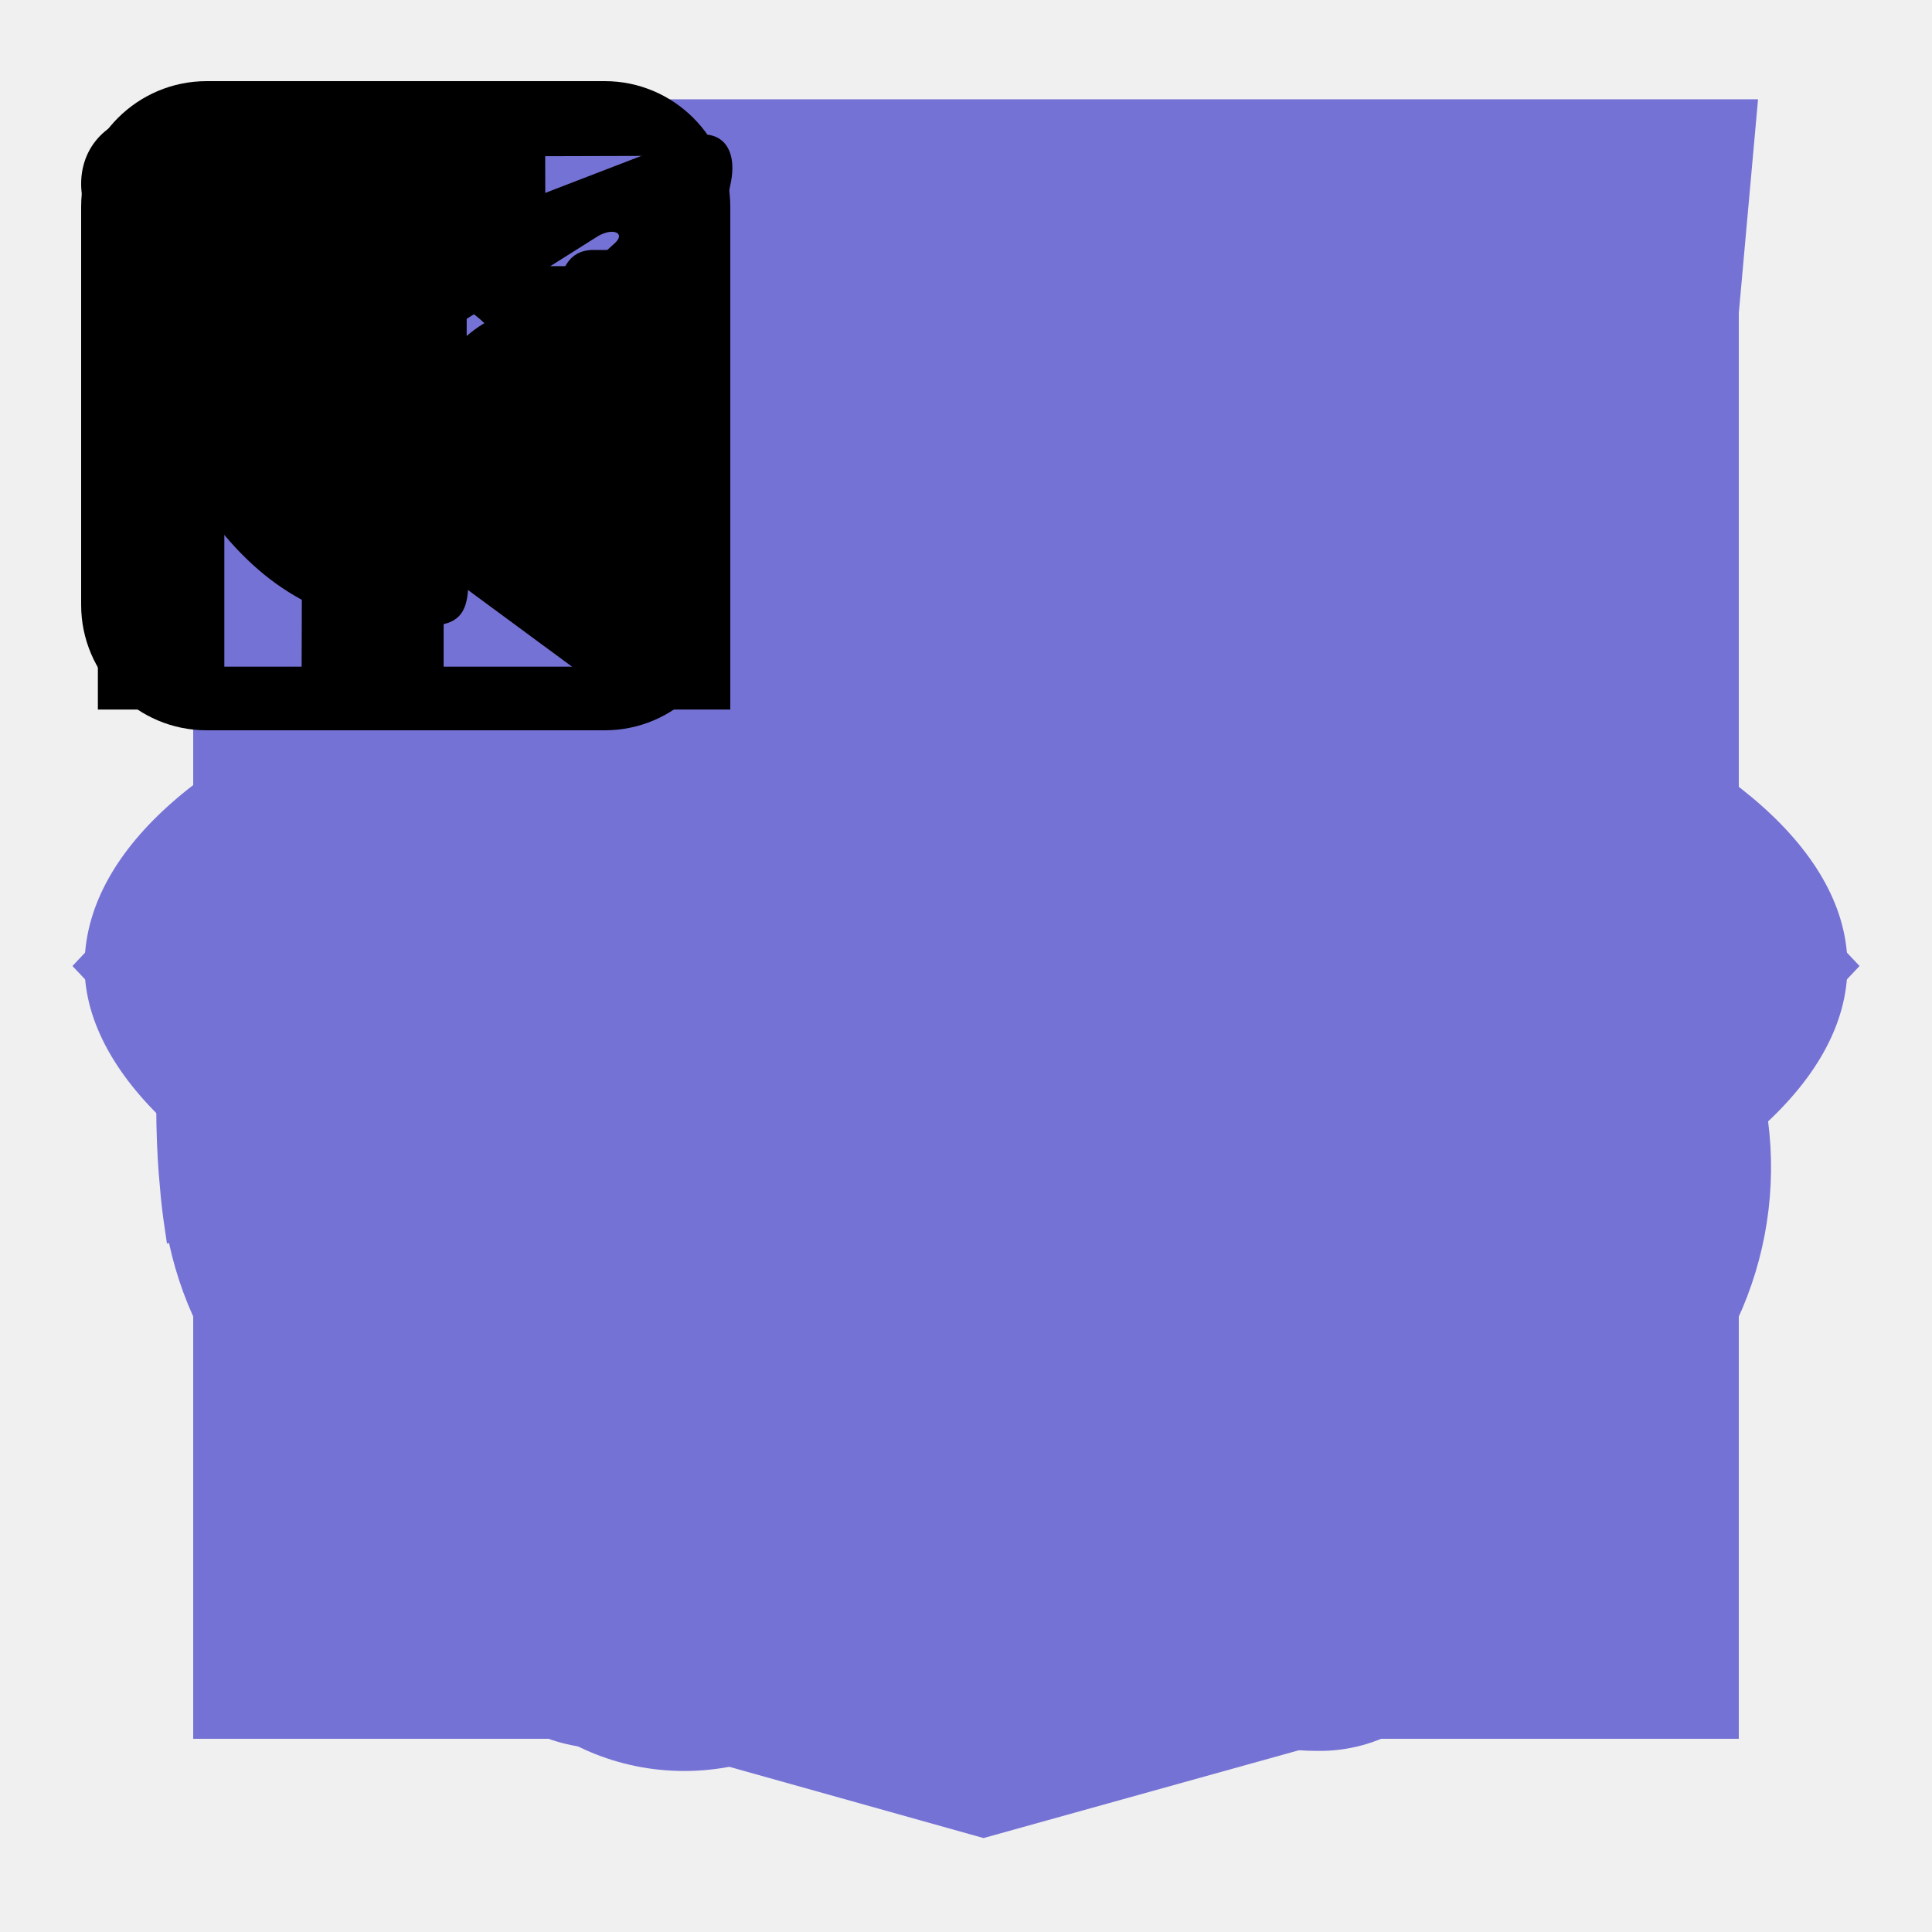
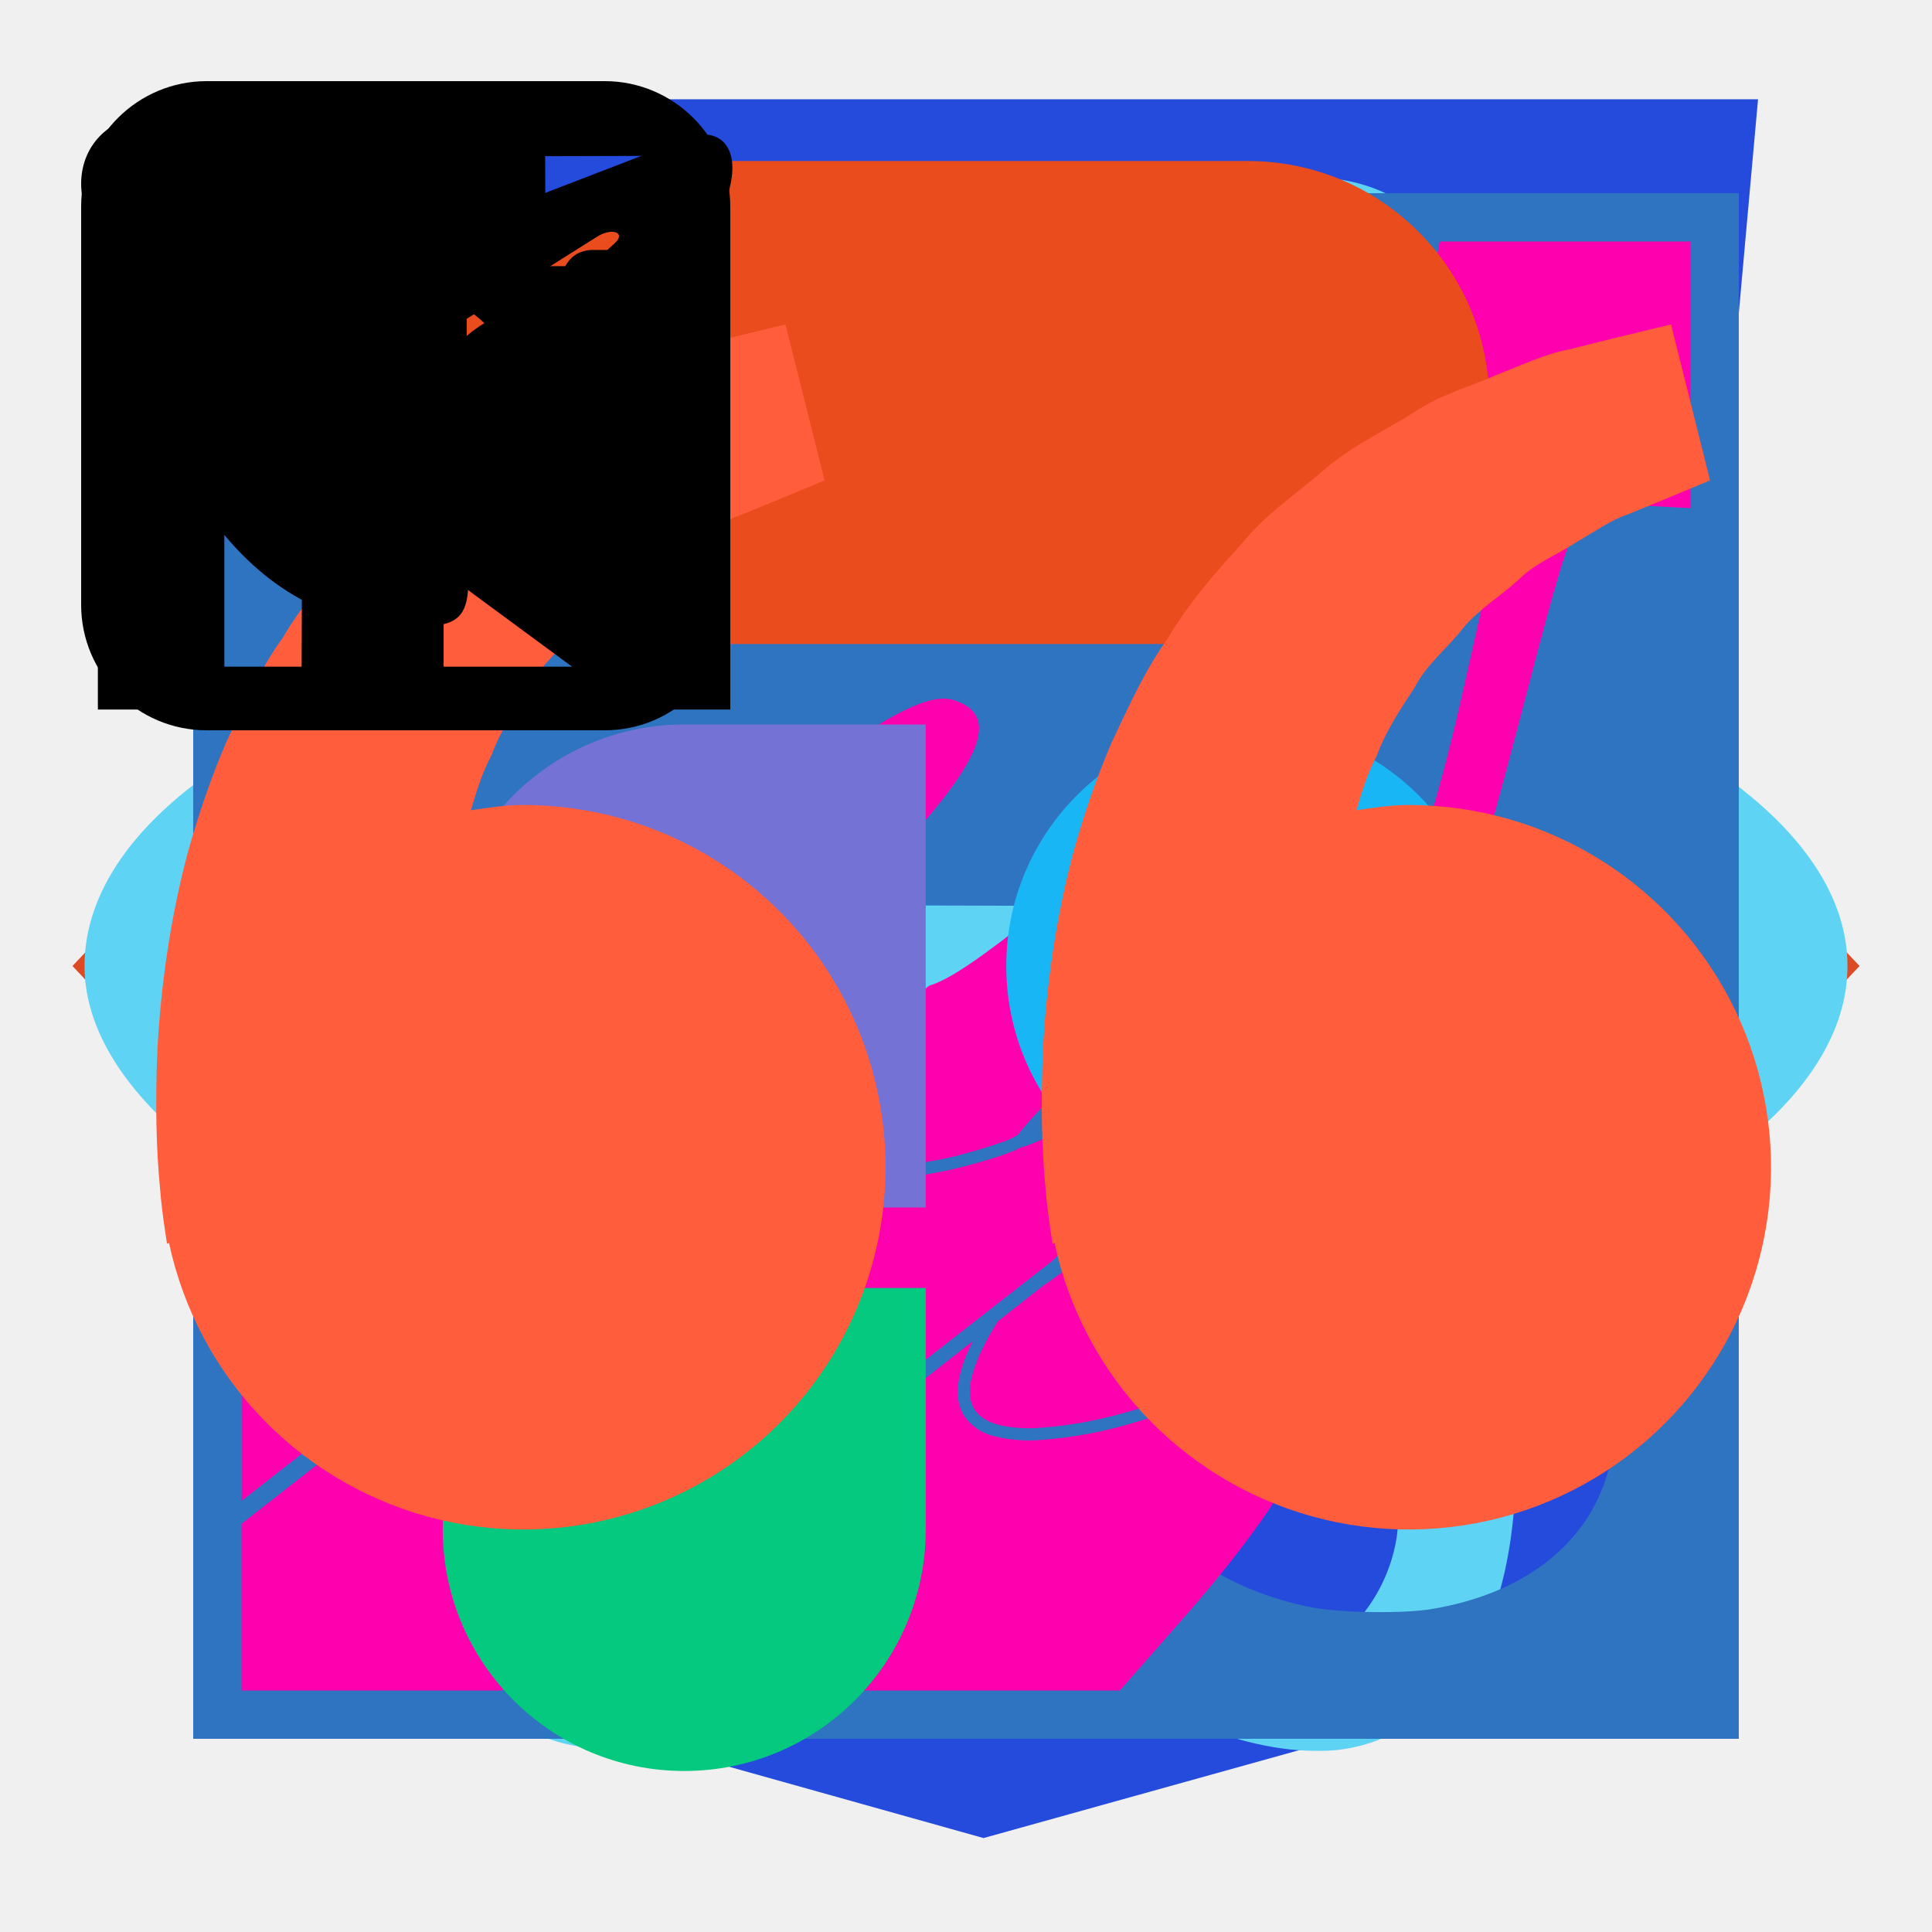
<svg xmlns="http://www.w3.org/2000/svg" width="50" height="50" viewBox="0 0 50 50" fill="none">
  <g id="code">
-     <path fill-rule="evenodd" clip-rule="evenodd" d="M18.312 42.065L27.262 6.688L31.438 7.872L22.488 43.312L18.312 42.065Z" fill="#7572D5" />
-     <path fill-rule="evenodd" clip-rule="evenodd" d="M13.502 12.688L16.562 15.928L7.995 25L16.562 34.072L13.502 37.312L1.875 25L13.502 12.688Z" fill="#7572D5" />
-     <path fill-rule="evenodd" clip-rule="evenodd" d="M36.498 12.688L33.438 15.928L42.005 25L33.438 34.072L36.498 37.312L48.125 25L36.498 12.688Z" fill="#7572D5" />
+     <path fill-rule="evenodd" clip-rule="evenodd" d="M18.312 42.065L27.262 6.688L31.438 7.872L22.488 43.312L18.312 42.065Z" fill="#DD4B25" />
+     <path fill-rule="evenodd" clip-rule="evenodd" d="M13.502 12.688L16.562 15.928L7.995 25L16.562 34.072L13.502 37.312L1.875 25L13.502 12.688Z" fill="#DD4B25" />
+     <path fill-rule="evenodd" clip-rule="evenodd" d="M36.498 12.688L33.438 15.928L42.005 25L33.438 34.072L36.498 37.312L48.125 25L36.498 12.688Z" fill="#DD4B25" />
  </g>
  <g id="css">
-     <path d="M38.051 10.844L12.946 10.838L13.351 15.755L32.638 15.758L32.152 20.85H19.503L19.961 25.674H31.736L31.039 32.281L25.497 33.789L19.866 32.27L19.508 28.313H14.536L15.088 35.541L25.497 38.734L35.731 35.865L38.049 10.845L38.051 10.844ZM5.498 2.569H45.498L41.86 43L25.454 47.569L9.14 42.997L5.498 2.569Z" fill="#7572D5" />
+     <path d="M38.051 10.844L12.946 10.838L13.351 15.755L32.638 15.758L32.152 20.85H19.503L19.961 25.674H31.736L31.039 32.281L25.497 33.789L19.866 32.27L19.508 28.313H14.536L15.088 35.541L25.497 38.734L35.731 35.865L38.049 10.845L38.051 10.844ZM5.498 2.569H45.498L41.86 43L25.454 47.569L9.14 42.997L5.498 2.569Z" fill="#254BDD" />
  </g>
  <g id="react">
    <g clip-path="url(#clip0_20_1854)">
-       <path d="M47.812 25C47.812 22.083 44.688 19.375 39.479 17.5L38.542 17.188V16.771C39.688 11.042 38.854 6.771 36.25 5.208C33.646 3.646 29.792 5.104 25.625 8.75L25 9.375L24.792 9.167H24.583C20.312 5.208 16.146 3.854 13.542 5.312C10.938 6.771 10.208 10.833 11.25 16.146C11.36 16.484 11.43 16.833 11.458 17.188L10.312 17.604C5.208 19.375 2.188 22.083 2.188 25C2.188 27.917 5.521 30.833 10.729 32.708L11.458 32.917C11.33 33.285 11.259 33.672 11.25 34.062C10.208 39.271 11.146 43.229 13.542 44.688C15.938 46.146 20.312 44.792 24.479 41.146L25.104 40.625L25.938 41.458C28.854 43.958 31.771 45.312 34.062 45.312C34.871 45.331 35.667 45.114 36.354 44.688C38.958 43.229 39.896 38.958 38.75 33.542V33.333C38.705 33.162 38.67 32.988 38.646 32.812H38.958C44.479 30.833 47.812 28.021 47.812 25ZM44.792 25C44.792 26.25 42.5 28.438 38.021 29.896H37.812C37.266 28.22 36.605 26.584 35.833 25C36.562 23.333 37.188 21.667 37.708 20.104L38.542 20.312C42.708 21.771 44.792 23.75 44.792 25ZM27.917 39.167L27.083 38.542C28.276 37.22 29.389 35.829 30.417 34.375L35.729 33.542C35.833 33.75 35.833 33.958 35.938 34.062C36.309 35.949 36.379 37.883 36.146 39.792C35.999 40.705 35.561 41.545 34.896 42.188C33.854 42.812 31.042 41.979 27.917 39.167ZM26.562 34.583L25.104 36.458L23.438 34.583H26.562ZM12.292 20C12.815 21.717 13.477 23.39 14.271 25C13.476 26.646 12.815 28.353 12.292 30.104L11.667 29.896C9.843 29.32 8.145 28.401 6.667 27.188C6.284 26.945 5.956 26.626 5.705 26.249C5.454 25.872 5.284 25.447 5.208 25C5.208 23.75 7.292 21.771 11.25 20.417L12.292 20ZM23.438 15.417L25 13.646L26.562 15.417H23.438ZM34.896 7.812C36.042 8.437 36.667 11.562 35.729 16.146C35.734 16.202 35.727 16.259 35.709 16.313C35.691 16.366 35.663 16.416 35.625 16.458L30.417 15.625C29.389 14.171 28.276 12.78 27.083 11.458L27.708 10.938C31.042 8.021 33.75 7.187 34.896 7.812ZM17.5 18.854L16.667 20.208L15.938 21.562C15.625 20.833 15.417 20.104 15.104 19.271L17.5 18.854ZM15.104 30.729C15.417 30 15.625 29.271 15.938 28.438L16.667 29.792L17.5 31.146L15.104 30.729ZM32.5 25C31.97 26.142 31.379 27.255 30.729 28.333C30.104 29.479 29.375 30.521 28.75 31.562H21.25C20.521 30.417 19.792 29.375 19.271 28.333C18.616 27.258 18.025 26.145 17.5 25C18.005 23.846 18.597 22.732 19.271 21.667C19.869 20.587 20.53 19.544 21.25 18.542C23.746 18.333 26.254 18.333 28.75 18.542C29.479 19.583 30.104 20.625 30.729 21.667C31.403 22.732 31.995 23.846 32.5 25ZM33.333 20.208L32.5 18.854L34.896 19.375C34.664 20.121 34.386 20.851 34.062 21.562L33.333 20.208ZM32.5 31.146L33.333 29.792L34.062 28.333L35 30.729L32.5 31.146ZM22.812 11.354H22.917L19.583 15.521L14.375 16.354C14.271 16.042 14.271 15.833 14.167 15.521C13.333 11.25 13.958 8.333 15 7.812C15.277 7.631 15.61 7.557 15.938 7.604C17.396 7.604 19.896 8.646 22.708 11.146L22.812 11.354ZM14.167 34.583C14.186 34.262 14.256 33.945 14.375 33.646L19.688 34.375C20.689 35.848 21.803 37.241 23.021 38.542L22.812 38.75L22.604 38.958C21.184 40.274 19.521 41.3 17.708 41.979C17.311 42.187 16.875 42.313 16.427 42.349C15.98 42.385 15.53 42.33 15.104 42.188C13.958 41.562 13.333 38.75 14.167 34.583Z" fill="#7572D5" />
-       <path d="M25 20.417C24.089 20.396 23.193 20.647 22.426 21.138C21.659 21.629 21.055 22.337 20.692 23.173C20.329 24.008 20.223 24.933 20.388 25.828C20.553 26.724 20.981 27.551 21.618 28.202C22.255 28.854 23.071 29.301 23.963 29.486C24.855 29.672 25.781 29.587 26.625 29.243C27.468 28.9 28.191 28.313 28.699 27.557C29.207 26.801 29.479 25.911 29.479 25C29.48 23.802 29.011 22.652 28.174 21.795C27.337 20.939 26.197 20.444 25 20.417Z" fill="#7572D5" />
+       <path d="M47.812 25C47.812 22.083 44.688 19.375 39.479 17.5L38.542 17.188V16.771C39.688 11.042 38.854 6.771 36.25 5.208C33.646 3.646 29.792 5.104 25.625 8.75L25 9.375L24.792 9.167H24.583C20.312 5.208 16.146 3.854 13.542 5.312C10.938 6.771 10.208 10.833 11.25 16.146C11.36 16.484 11.43 16.833 11.458 17.188L10.312 17.604C5.208 19.375 2.188 22.083 2.188 25C2.188 27.917 5.521 30.833 10.729 32.708L11.458 32.917C11.33 33.285 11.259 33.672 11.25 34.062C10.208 39.271 11.146 43.229 13.542 44.688C15.938 46.146 20.312 44.792 24.479 41.146L25.104 40.625L25.938 41.458C28.854 43.958 31.771 45.312 34.062 45.312C34.871 45.331 35.667 45.114 36.354 44.688C38.958 43.229 39.896 38.958 38.75 33.542V33.333C38.705 33.162 38.67 32.988 38.646 32.812H38.958C44.479 30.833 47.812 28.021 47.812 25ZM44.792 25C44.792 26.25 42.5 28.438 38.021 29.896H37.812C37.266 28.22 36.605 26.584 35.833 25C36.562 23.333 37.188 21.667 37.708 20.104L38.542 20.312C42.708 21.771 44.792 23.75 44.792 25ZM27.917 39.167L27.083 38.542C28.276 37.22 29.389 35.829 30.417 34.375L35.729 33.542C35.833 33.75 35.833 33.958 35.938 34.062C36.309 35.949 36.379 37.883 36.146 39.792C35.999 40.705 35.561 41.545 34.896 42.188C33.854 42.812 31.042 41.979 27.917 39.167ZM26.562 34.583L25.104 36.458L23.438 34.583H26.562ZM12.292 20C12.815 21.717 13.477 23.39 14.271 25C13.476 26.646 12.815 28.353 12.292 30.104L11.667 29.896C9.843 29.32 8.145 28.401 6.667 27.188C6.284 26.945 5.956 26.626 5.705 26.249C5.454 25.872 5.284 25.447 5.208 25C5.208 23.75 7.292 21.771 11.25 20.417L12.292 20ZM23.438 15.417L25 13.646L26.562 15.417H23.438ZM34.896 7.812C36.042 8.437 36.667 11.562 35.729 16.146C35.734 16.202 35.727 16.259 35.709 16.313C35.691 16.366 35.663 16.416 35.625 16.458L30.417 15.625C29.389 14.171 28.276 12.78 27.083 11.458L27.708 10.938C31.042 8.021 33.75 7.187 34.896 7.812ZM17.5 18.854L16.667 20.208L15.938 21.562C15.625 20.833 15.417 20.104 15.104 19.271L17.5 18.854ZM15.104 30.729C15.417 30 15.625 29.271 15.938 28.438L16.667 29.792L17.5 31.146L15.104 30.729ZM32.5 25C31.97 26.142 31.379 27.255 30.729 28.333C30.104 29.479 29.375 30.521 28.75 31.562H21.25C20.521 30.417 19.792 29.375 19.271 28.333C18.616 27.258 18.025 26.145 17.5 25C18.005 23.846 18.597 22.732 19.271 21.667C19.869 20.587 20.53 19.544 21.25 18.542C23.746 18.333 26.254 18.333 28.75 18.542C29.479 19.583 30.104 20.625 30.729 21.667C31.403 22.732 31.995 23.846 32.5 25ZM33.333 20.208L32.5 18.854L34.896 19.375C34.664 20.121 34.386 20.851 34.062 21.562L33.333 20.208ZM32.5 31.146L33.333 29.792L34.062 28.333L35 30.729L32.5 31.146ZM22.812 11.354H22.917L19.583 15.521L14.375 16.354C14.271 16.042 14.271 15.833 14.167 15.521C13.333 11.25 13.958 8.333 15 7.812C15.277 7.631 15.61 7.557 15.938 7.604C17.396 7.604 19.896 8.646 22.708 11.146L22.812 11.354ZM14.167 34.583C14.186 34.262 14.256 33.945 14.375 33.646L19.688 34.375C20.689 35.848 21.803 37.241 23.021 38.542L22.812 38.75L22.604 38.958C21.184 40.274 19.521 41.3 17.708 41.979C17.311 42.187 16.875 42.313 16.427 42.349C15.98 42.385 15.53 42.33 15.104 42.188C13.958 41.562 13.333 38.75 14.167 34.583Z" fill="#5ED3F3" />
+       <path d="M25 20.417C24.089 20.396 23.193 20.647 22.426 21.138C21.659 21.629 21.055 22.337 20.692 23.173C20.329 24.008 20.223 24.933 20.388 25.828C20.553 26.724 20.981 27.551 21.618 28.202C22.255 28.854 23.071 29.301 23.963 29.486C24.855 29.672 25.781 29.587 26.625 29.243C27.468 28.9 28.191 28.313 28.699 27.557C29.207 26.801 29.479 25.911 29.479 25C29.48 23.802 29.011 22.652 28.174 21.795C27.337 20.939 26.197 20.444 25 20.417Z" fill="#5ED3F3" />
    </g>
    <defs>
      <clipPath id="clip0_20_1854">
        <rect width="50" height="50" fill="white" />
      </clipPath>
    </defs>
  </g>
  <g id="typescript">
-     <path d="M5 25V45H45V5H5V25ZM37.235 23.407C38.252 23.66 39.025 24.112 39.737 24.848C40.105 25.242 40.652 25.958 40.695 26.132C40.708 26.182 38.968 27.348 37.915 28.003C37.877 28.028 37.723 27.863 37.553 27.61C37.037 26.86 36.498 26.537 35.673 26.48C34.46 26.397 33.68 27.032 33.687 28.092C33.676 28.352 33.734 28.611 33.857 28.842C34.123 29.393 34.62 29.725 36.173 30.397C39.038 31.63 40.263 32.442 41.025 33.597C41.875 34.885 42.067 36.943 41.488 38.473C40.855 40.137 39.28 41.267 37.063 41.64C36.378 41.762 34.753 41.743 34.017 41.61C32.41 41.323 30.887 40.53 29.947 39.488C29.578 39.083 28.86 38.022 28.905 37.947C28.923 37.92 29.088 37.818 29.272 37.712C29.452 37.61 30.123 37.222 30.758 36.853L31.908 36.187L32.15 36.543C32.487 37.057 33.222 37.762 33.667 37.997C34.943 38.67 36.695 38.575 37.558 37.8C37.732 37.654 37.869 37.469 37.96 37.261C38.05 37.053 38.092 36.827 38.08 36.6C38.08 36.137 38.022 35.933 37.78 35.583C37.47 35.14 36.835 34.767 35.032 33.983C32.968 33.095 32.08 32.543 31.267 31.667C30.759 31.088 30.384 30.405 30.168 29.667C30.017 29.102 29.978 27.685 30.098 27.115C30.523 25.12 32.028 23.732 34.2 23.318C34.905 23.185 36.543 23.235 37.235 23.407ZM27.845 25.077L27.858 26.715H22.65V41.508H18.967V26.715H13.763V25.108C13.763 24.218 13.782 23.475 13.807 23.458C13.827 23.432 16.995 23.418 20.835 23.425L27.827 23.445L27.845 25.077Z" fill="#7572D5" />
+     <path d="M5 25V45H45V5H5V25ZM37.235 23.407C38.252 23.66 39.025 24.112 39.737 24.848C40.105 25.242 40.652 25.958 40.695 26.132C40.708 26.182 38.968 27.348 37.915 28.003C37.877 28.028 37.723 27.863 37.553 27.61C37.037 26.86 36.498 26.537 35.673 26.48C34.46 26.397 33.68 27.032 33.687 28.092C33.676 28.352 33.734 28.611 33.857 28.842C34.123 29.393 34.62 29.725 36.173 30.397C39.038 31.63 40.263 32.442 41.025 33.597C41.875 34.885 42.067 36.943 41.488 38.473C40.855 40.137 39.28 41.267 37.063 41.64C36.378 41.762 34.753 41.743 34.017 41.61C32.41 41.323 30.887 40.53 29.947 39.488C29.578 39.083 28.86 38.022 28.905 37.947C28.923 37.92 29.088 37.818 29.272 37.712C29.452 37.61 30.123 37.222 30.758 36.853L31.908 36.187L32.15 36.543C32.487 37.057 33.222 37.762 33.667 37.997C34.943 38.67 36.695 38.575 37.558 37.8C37.732 37.654 37.869 37.469 37.96 37.261C38.05 37.053 38.092 36.827 38.08 36.6C38.08 36.137 38.022 35.933 37.78 35.583C37.47 35.14 36.835 34.767 35.032 33.983C32.968 33.095 32.08 32.543 31.267 31.667C30.759 31.088 30.384 30.405 30.168 29.667C30.017 29.102 29.978 27.685 30.098 27.115C30.523 25.12 32.028 23.732 34.2 23.318C34.905 23.185 36.543 23.235 37.235 23.407ZM27.845 25.077L27.858 26.715H22.65V41.508H18.967V26.715H13.763V25.108C13.763 24.218 13.782 23.475 13.807 23.458C13.827 23.432 16.995 23.418 20.835 23.425L27.827 23.445L27.845 25.077Z" fill="#2F74C0" />
  </g>
  <g id="styledcomponents">
-     <path d="M37.259 6.25L36.989 7.65C36.571 10.302 36.722 11.061 37.868 12.045L38.975 12.955L37.829 18.03C37.144 21.059 36.304 23.597 35.771 24.431C35.313 25.15 34.78 26.21 34.664 26.779C34.473 27.459 33.825 28.143 32.833 28.748C31.958 29.242 30.238 30.566 29.02 31.629C28.047 32.499 27.377 33.033 27.013 33.262L25.823 34.196C25.442 34.805 25.225 35.295 25.142 35.667C25.059 36.05 25.106 36.304 25.229 36.49C25.348 36.669 25.553 36.795 25.834 36.874C26.167 36.951 26.51 36.979 26.851 36.956C27.622 36.904 28.386 36.769 29.128 36.555C29.381 36.487 29.579 36.422 29.752 36.365C30.019 36.039 30.635 35.424 31.727 34.353C34.625 31.515 35.731 29.961 34.589 30.38C34.167 30.53 34.358 30.151 35.082 29.392C36.61 27.914 37.486 25.68 39.317 18.675C40.766 13.144 40.766 13.066 41.833 13.066C42.334 13.066 43.75 13.152 43.75 13.152V6.25H40.499H37.259ZM24.422 18.081C23.369 18.073 21.106 19.666 14.33 25.161C14.038 25.852 14.013 26.328 14.146 26.636C14.233 26.847 14.392 26.994 14.611 27.101C14.828 27.209 15.109 27.273 15.419 27.298C16.035 27.352 16.763 27.255 17.35 27.141L17.747 27.051C17.883 26.87 18.061 26.725 18.266 26.629C18.684 26.4 20.439 24.81 22.194 23.106C25.283 19.999 26.007 18.596 24.75 18.142C24.646 18.101 24.533 18.08 24.422 18.081ZM32.336 20.239C31.41 20.264 29.741 21.331 26.883 23.597C25.449 24.753 24.541 25.376 24.054 25.505L22.165 26.987C21.455 28.275 21.351 29.074 21.538 29.514C21.585 29.622 21.653 29.721 21.739 29.803C21.824 29.886 21.925 29.95 22.036 29.994C22.311 30.102 22.605 30.156 22.901 30.155C23.608 30.147 24.311 30.045 24.991 29.85C25.345 29.756 25.695 29.646 26.04 29.521L26.144 29.478L26.335 29.378C26.696 28.916 27.525 28.046 28.563 27.044C31.842 23.901 33.518 21.667 33.176 20.833C33.021 20.429 32.754 20.225 32.336 20.239ZM23.6 24.105C23.333 24.134 22.735 24.592 21.657 25.53C20.1 26.897 18.403 27.685 17.815 27.334C17.679 27.364 17.542 27.393 17.404 27.42C16.806 27.538 16.06 27.635 15.393 27.581C15.079 27.562 14.771 27.485 14.485 27.355C14.215 27.233 14 27.016 13.88 26.747C13.746 26.425 13.746 26.024 13.898 25.512L11.555 27.423L6.254 31.78V38.842L23.625 25.251C23.622 25.102 23.641 24.953 23.683 24.81C23.816 24.331 23.809 24.087 23.6 24.109V24.105ZM31.075 26.392C30.811 26.392 30.372 26.761 29.669 27.502C28.714 28.515 27.211 29.496 26.415 29.696L26.292 29.761C26.161 29.814 26.029 29.865 25.896 29.911C25.679 29.983 25.398 30.069 25.074 30.155C24.425 30.33 23.618 30.491 22.897 30.473C22.557 30.473 22.221 30.407 21.906 30.28C21.609 30.159 21.372 29.927 21.243 29.636C21.034 29.138 21.117 28.44 21.574 27.448L6.25 39.437V43.75H12.982L27.262 32.61C27.633 32.202 28.191 31.644 28.945 30.946C30.963 29.088 31.421 28.447 31.421 27.499C31.421 26.761 31.338 26.389 31.075 26.389V26.392ZM34.473 33.373L33.251 34.583C32.567 35.227 31.345 36.022 30.509 36.362L30.343 36.433L30.332 36.451L30.296 36.487C30.264 36.512 30.249 36.516 30.224 36.526C29.89 36.652 29.551 36.763 29.208 36.859C28.444 37.08 27.659 37.218 26.865 37.271C26.49 37.295 26.113 37.262 25.748 37.174C25.431 37.105 25.151 36.921 24.962 36.659C24.789 36.394 24.739 36.039 24.836 35.603C24.913 35.292 25.028 34.991 25.178 34.708L13.656 43.75H28.981L30.811 41.667C33.327 38.753 34.473 36.669 34.473 34.887V33.373Z" fill="#7572D5" />
+     <path d="M37.259 6.25L36.989 7.65C36.571 10.302 36.722 11.061 37.868 12.045L38.975 12.955L37.829 18.03C37.144 21.059 36.304 23.597 35.771 24.431C35.313 25.15 34.78 26.21 34.664 26.779C34.473 27.459 33.825 28.143 32.833 28.748C31.958 29.242 30.238 30.566 29.02 31.629C28.047 32.499 27.377 33.033 27.013 33.262L25.823 34.196C25.442 34.805 25.225 35.295 25.142 35.667C25.059 36.05 25.106 36.304 25.229 36.49C25.348 36.669 25.553 36.795 25.834 36.874C26.167 36.951 26.51 36.979 26.851 36.956C27.622 36.904 28.386 36.769 29.128 36.555C29.381 36.487 29.579 36.422 29.752 36.365C30.019 36.039 30.635 35.424 31.727 34.353C34.625 31.515 35.731 29.961 34.589 30.38C34.167 30.53 34.358 30.151 35.082 29.392C36.61 27.914 37.486 25.68 39.317 18.675C40.766 13.144 40.766 13.066 41.833 13.066C42.334 13.066 43.75 13.152 43.75 13.152V6.25H40.499H37.259ZM24.422 18.081C23.369 18.073 21.106 19.666 14.33 25.161C14.038 25.852 14.013 26.328 14.146 26.636C14.233 26.847 14.392 26.994 14.611 27.101C14.828 27.209 15.109 27.273 15.419 27.298C16.035 27.352 16.763 27.255 17.35 27.141L17.747 27.051C17.883 26.87 18.061 26.725 18.266 26.629C18.684 26.4 20.439 24.81 22.194 23.106C25.283 19.999 26.007 18.596 24.75 18.142C24.646 18.101 24.533 18.08 24.422 18.081ZM32.336 20.239C31.41 20.264 29.741 21.331 26.883 23.597C25.449 24.753 24.541 25.376 24.054 25.505L22.165 26.987C21.455 28.275 21.351 29.074 21.538 29.514C21.585 29.622 21.653 29.721 21.739 29.803C21.824 29.886 21.925 29.95 22.036 29.994C22.311 30.102 22.605 30.156 22.901 30.155C23.608 30.147 24.311 30.045 24.991 29.85C25.345 29.756 25.695 29.646 26.04 29.521L26.144 29.478L26.335 29.378C26.696 28.916 27.525 28.046 28.563 27.044C31.842 23.901 33.518 21.667 33.176 20.833C33.021 20.429 32.754 20.225 32.336 20.239ZM23.6 24.105C23.333 24.134 22.735 24.592 21.657 25.53C20.1 26.897 18.403 27.685 17.815 27.334C17.679 27.364 17.542 27.393 17.404 27.42C16.806 27.538 16.06 27.635 15.393 27.581C15.079 27.562 14.771 27.485 14.485 27.355C14.215 27.233 14 27.016 13.88 26.747C13.746 26.425 13.746 26.024 13.898 25.512L11.555 27.423L6.254 31.78V38.842L23.625 25.251C23.622 25.102 23.641 24.953 23.683 24.81C23.816 24.331 23.809 24.087 23.6 24.109V24.105ZM31.075 26.392C30.811 26.392 30.372 26.761 29.669 27.502C28.714 28.515 27.211 29.496 26.415 29.696L26.292 29.761C26.161 29.814 26.029 29.865 25.896 29.911C25.679 29.983 25.398 30.069 25.074 30.155C24.425 30.33 23.618 30.491 22.897 30.473C22.557 30.473 22.221 30.407 21.906 30.28C21.609 30.159 21.372 29.927 21.243 29.636C21.034 29.138 21.117 28.44 21.574 27.448L6.25 39.437V43.75H12.982L27.262 32.61C27.633 32.202 28.191 31.644 28.945 30.946C30.963 29.088 31.421 28.447 31.421 27.499C31.421 26.761 31.338 26.389 31.075 26.389V26.392ZM34.473 33.373L33.251 34.583C32.567 35.227 31.345 36.022 30.509 36.362L30.343 36.433L30.332 36.451L30.296 36.487C30.264 36.512 30.249 36.516 30.224 36.526C29.89 36.652 29.551 36.763 29.208 36.859C28.444 37.08 27.659 37.218 26.865 37.271C26.49 37.295 26.113 37.262 25.748 37.174C25.431 37.105 25.151 36.921 24.962 36.659C24.789 36.394 24.739 36.039 24.836 35.603C24.913 35.292 25.028 34.991 25.178 34.708L13.656 43.75H28.981L30.811 41.667C33.327 38.753 34.473 36.669 34.473 34.887V33.373Z" fill="#FF00AE" />
  </g>
  <g id="figma">
-     <path d="M17.708 4.167C14.257 4.167 11.458 6.965 11.458 10.417C11.458 13.868 14.257 16.667 17.708 16.667H32.292C35.743 16.667 38.542 13.868 38.542 10.417C38.542 6.965 35.743 4.167 32.292 4.167H17.708Z" fill="#7572D5" />
-     <path d="M32.292 18.75C28.84 18.75 26.042 21.548 26.042 25C26.042 28.452 28.84 31.25 32.292 31.25C35.744 31.25 38.542 28.452 38.542 25C38.542 21.548 35.744 18.75 32.292 18.75Z" fill="#7572D5" />
+     <path d="M17.708 4.167C14.257 4.167 11.458 6.965 11.458 10.417C11.458 13.868 14.257 16.667 17.708 16.667H32.292C35.743 16.667 38.542 13.868 38.542 10.417C38.542 6.965 35.743 4.167 32.292 4.167H17.708Z" fill="#EA4C1D" />
+     <path d="M32.292 18.75C28.84 18.75 26.042 21.548 26.042 25C26.042 28.452 28.84 31.25 32.292 31.25C35.744 31.25 38.542 28.452 38.542 25C38.542 21.548 35.744 18.75 32.292 18.75Z" fill="#19B6F6" />
    <path d="M11.458 25C11.458 21.548 14.257 18.75 17.708 18.75H23.958V31.25H17.708C14.257 31.25 11.458 28.452 11.458 25Z" fill="#7572D5" />
-     <path d="M17.708 33.333C14.257 33.333 11.458 36.132 11.458 39.583C11.458 43.035 14.257 45.833 17.708 45.833C21.16 45.833 23.958 43.035 23.958 39.583V33.333H17.708Z" fill="#7572D5" />
+     <path d="M17.708 33.333C14.257 33.333 11.458 36.132 11.458 39.583C11.458 43.035 14.257 45.833 17.708 45.833C21.16 45.833 23.958 43.035 23.958 39.583V33.333H17.708Z" fill="#04C97E" />
  </g>
  <g id="quote">
-     <path id="Vector" d="M13.542 20.833C13.077 20.833 12.631 20.904 12.188 20.969C12.331 20.485 12.479 19.994 12.717 19.552C12.954 18.91 13.325 18.354 13.694 17.794C14.002 17.188 14.546 16.777 14.946 16.258C15.365 15.754 15.935 15.419 16.387 15C16.831 14.562 17.413 14.344 17.875 14.035C18.358 13.758 18.779 13.452 19.229 13.306L20.352 12.844L21.34 12.433L20.329 8.396L19.085 8.696C18.688 8.796 18.202 8.912 17.65 9.052C17.085 9.156 16.483 9.442 15.812 9.702C15.15 9.998 14.383 10.198 13.671 10.673C12.954 11.127 12.127 11.506 11.398 12.115C10.692 12.742 9.84 13.285 9.21 14.083C8.523 14.829 7.844 15.613 7.317 16.504C6.706 17.354 6.292 18.288 5.854 19.21C5.458 20.133 5.14 21.077 4.879 21.994C4.385 23.831 4.165 25.577 4.079 27.071C4.008 28.567 4.05 29.81 4.138 30.71C4.169 31.135 4.227 31.548 4.269 31.833L4.321 32.183L4.375 32.171C4.746 33.902 5.599 35.492 6.835 36.759C8.072 38.025 9.642 38.915 11.364 39.327C13.085 39.738 14.888 39.654 16.564 39.083C18.24 38.512 19.72 37.479 20.832 36.103C21.945 34.726 22.646 33.063 22.853 31.305C23.06 29.547 22.765 27.766 22.002 26.169C21.24 24.571 20.04 23.223 18.543 22.278C17.046 21.334 15.312 20.833 13.542 20.833ZM36.458 20.833C35.994 20.833 35.548 20.904 35.104 20.969C35.248 20.485 35.396 19.994 35.633 19.552C35.871 18.91 36.242 18.354 36.61 17.794C36.919 17.188 37.462 16.777 37.862 16.258C38.281 15.754 38.852 15.419 39.304 15C39.748 14.562 40.329 14.344 40.792 14.035C41.275 13.758 41.696 13.452 42.146 13.306L43.269 12.844L44.256 12.433L43.246 8.396L42.002 8.696C41.604 8.796 41.119 8.912 40.567 9.052C40.002 9.156 39.4 9.442 38.729 9.702C38.069 10 37.3 10.198 36.587 10.675C35.871 11.129 35.044 11.508 34.315 12.117C33.608 12.744 32.756 13.287 32.127 14.083C31.44 14.829 30.76 15.613 30.233 16.504C29.623 17.354 29.208 18.288 28.771 19.21C28.375 20.133 28.056 21.077 27.796 21.994C27.302 23.831 27.081 25.577 26.996 27.071C26.925 28.567 26.967 29.81 27.054 30.71C27.085 31.135 27.144 31.548 27.185 31.833L27.238 32.183L27.292 32.171C27.662 33.902 28.515 35.492 29.752 36.759C30.989 38.025 32.559 38.915 34.281 39.327C36.002 39.738 37.805 39.654 39.481 39.083C41.156 38.512 42.636 37.479 43.749 36.103C44.862 34.726 45.563 33.063 45.77 31.305C45.977 29.547 45.682 27.766 44.919 26.169C44.156 24.571 42.957 23.223 41.46 22.278C39.962 21.334 38.228 20.833 36.458 20.833Z" fill="#7572D5" />
+     <path id="Vector" d="M13.542 20.833C13.077 20.833 12.631 20.904 12.188 20.969C12.331 20.485 12.479 19.994 12.717 19.552C12.954 18.91 13.325 18.354 13.694 17.794C14.002 17.188 14.546 16.777 14.946 16.258C15.365 15.754 15.935 15.419 16.387 15C16.831 14.562 17.413 14.344 17.875 14.035C18.358 13.758 18.779 13.452 19.229 13.306L20.352 12.844L21.34 12.433L20.329 8.396L19.085 8.696C18.688 8.796 18.202 8.912 17.65 9.052C17.085 9.156 16.483 9.442 15.812 9.702C15.15 9.998 14.383 10.198 13.671 10.673C12.954 11.127 12.127 11.506 11.398 12.115C10.692 12.742 9.84 13.285 9.21 14.083C8.523 14.829 7.844 15.613 7.317 16.504C6.706 17.354 6.292 18.288 5.854 19.21C5.458 20.133 5.14 21.077 4.879 21.994C4.385 23.831 4.165 25.577 4.079 27.071C4.008 28.567 4.05 29.81 4.138 30.71C4.169 31.135 4.227 31.548 4.269 31.833L4.321 32.183L4.375 32.171C4.746 33.902 5.599 35.492 6.835 36.759C8.072 38.025 9.642 38.915 11.364 39.327C13.085 39.738 14.888 39.654 16.564 39.083C18.24 38.512 19.72 37.479 20.832 36.103C21.945 34.726 22.646 33.063 22.853 31.305C23.06 29.547 22.765 27.766 22.002 26.169C21.24 24.571 20.04 23.223 18.543 22.278C17.046 21.334 15.312 20.833 13.542 20.833ZM36.458 20.833C35.994 20.833 35.548 20.904 35.104 20.969C35.248 20.485 35.396 19.994 35.633 19.552C35.871 18.91 36.242 18.354 36.61 17.794C36.919 17.188 37.462 16.777 37.862 16.258C38.281 15.754 38.852 15.419 39.304 15C39.748 14.562 40.329 14.344 40.792 14.035C41.275 13.758 41.696 13.452 42.146 13.306L43.269 12.844L44.256 12.433L43.246 8.396L42.002 8.696C41.604 8.796 41.119 8.912 40.567 9.052C40.002 9.156 39.4 9.442 38.729 9.702C38.069 10 37.3 10.198 36.587 10.675C35.871 11.129 35.044 11.508 34.315 12.117C33.608 12.744 32.756 13.287 32.127 14.083C31.44 14.829 30.76 15.613 30.233 16.504C29.623 17.354 29.208 18.288 28.771 19.21C28.375 20.133 28.056 21.077 27.796 21.994C27.302 23.831 27.081 25.577 26.996 27.071C26.925 28.567 26.967 29.81 27.054 30.71C27.085 31.135 27.144 31.548 27.185 31.833L27.238 32.183L27.292 32.171C27.662 33.902 28.515 35.492 29.752 36.759C30.989 38.025 32.559 38.915 34.281 39.327C36.002 39.738 37.805 39.654 39.481 39.083C41.156 38.512 42.636 37.479 43.749 36.103C44.862 34.726 45.563 33.063 45.77 31.305C45.977 29.547 45.682 27.766 44.919 26.169C44.156 24.571 42.957 23.223 41.46 22.278C39.962 21.334 38.228 20.833 36.458 20.833Z" fill="#FF5D3C" />
  </g>
  <g id="instagram">
    <path d="M15.652 2.1H5.348C3.557 2.1 2.1 3.556 2.1 5.347V8.778V15.653C2.1 17.444 3.557 18.9 5.348 18.9H15.652C17.443 18.9 18.9 17.444 18.9 15.653V8.771V5.341C18.893 3.556 17.437 2.1 15.652 2.1ZM16.583 4.035H16.957V4.403V6.882L14.116 6.889L14.109 4.042L16.583 4.035ZM8.098 8.771C8.636 8.03 9.509 7.538 10.493 7.538C11.478 7.538 12.351 8.024 12.889 8.771C13.243 9.257 13.447 9.854 13.447 10.497C13.447 12.124 12.121 13.455 10.487 13.455C8.853 13.455 7.54 12.124 7.54 10.497C7.54 9.854 7.75 9.257 8.098 8.771ZM17.259 15.646C17.259 16.532 16.538 17.253 15.652 17.253H5.348C4.463 17.253 3.741 16.532 3.741 15.646V8.771H6.247C6.031 9.303 5.906 9.887 5.906 10.497C5.906 13.029 7.967 15.089 10.5 15.089C13.033 15.089 15.094 13.029 15.094 10.497C15.094 9.887 14.969 9.303 14.752 8.771H17.259V15.646Z" fill="currentColor" />
  </g>
  <g id="telegram">
    <path d="M18.906 4.764L16.37 16.721C16.179 17.564 15.68 17.774 14.972 17.377L11.108 14.53L9.245 16.323C9.038 16.53 8.866 16.702 8.468 16.702L8.746 12.768L15.905 6.299C16.217 6.022 15.838 5.867 15.422 6.145L6.571 11.719L2.76 10.526C1.932 10.267 1.917 9.697 2.933 9.299L17.837 3.557C18.527 3.299 19.131 3.71 18.906 4.764Z" fill="currentColor" />
  </g>
  <g id="vk">
    <path d="M18.17 13.994C17.804 13.539 17.388 13.131 16.986 12.737C16.843 12.597 16.695 12.452 16.553 12.308C16.144 11.893 16.129 11.738 16.453 11.267C16.677 10.942 16.915 10.617 17.144 10.303C17.353 10.018 17.568 9.724 17.775 9.428L17.817 9.367C18.212 8.801 18.62 8.216 18.837 7.51C18.894 7.324 18.953 7.05 18.817 6.82C18.682 6.591 18.419 6.522 18.234 6.489C18.142 6.473 18.051 6.471 17.966 6.471L15.381 6.469L15.36 6.468C14.969 6.468 14.705 6.659 14.554 7.052C14.41 7.427 14.252 7.827 14.071 8.207C13.712 8.963 13.255 9.834 12.595 10.561L12.567 10.592C12.489 10.679 12.4 10.777 12.336 10.777C12.326 10.777 12.315 10.775 12.303 10.771C12.166 10.716 12.074 10.373 12.079 10.213C12.079 10.211 12.079 10.209 12.079 10.206L12.077 7.111C12.077 7.1 12.076 7.089 12.075 7.078C12.009 6.575 11.863 6.262 11.313 6.15C11.298 6.147 11.283 6.146 11.268 6.146H8.581C8.143 6.146 7.901 6.33 7.675 6.606C7.613 6.68 7.486 6.834 7.549 7.02C7.613 7.209 7.821 7.25 7.889 7.263C8.225 7.329 8.415 7.542 8.468 7.915C8.562 8.561 8.574 9.251 8.505 10.087C8.485 10.319 8.447 10.498 8.385 10.651C8.37 10.687 8.318 10.804 8.266 10.804C8.249 10.804 8.201 10.797 8.112 10.734C7.904 10.586 7.751 10.375 7.574 10.114C6.969 9.228 6.461 8.252 6.021 7.129C5.858 6.716 5.553 6.485 5.163 6.478C4.734 6.471 4.345 6.468 3.974 6.468C3.569 6.468 3.193 6.472 2.826 6.48C2.512 6.486 2.295 6.583 2.181 6.77C2.066 6.957 2.074 7.203 2.203 7.5C3.237 9.883 4.175 11.615 5.243 13.117C5.992 14.168 6.743 14.896 7.607 15.407C8.517 15.946 9.536 16.208 10.724 16.208C10.858 16.208 10.998 16.205 11.138 16.198C11.828 16.163 12.084 15.904 12.116 15.208C12.132 14.852 12.169 14.479 12.338 14.161C12.444 13.961 12.544 13.961 12.576 13.961C12.639 13.961 12.717 13.991 12.801 14.047C12.951 14.148 13.08 14.284 13.186 14.403C13.285 14.516 13.383 14.63 13.482 14.745C13.694 14.991 13.913 15.246 14.143 15.487C14.645 16.016 15.197 16.249 15.832 16.198H18.202C18.207 16.198 18.212 16.198 18.218 16.198C18.454 16.182 18.658 16.046 18.779 15.825C18.928 15.552 18.925 15.204 18.771 14.893C18.596 14.541 18.369 14.241 18.17 13.994Z" fill="currentColor" />
  </g>
  <g id="linkedin">
    <path d="M5.806 7.886H2.533V18.363H5.806V7.886Z" fill="currentColor" />
    <path d="M4.101 2.94C2.894 2.94 2.1 3.721 2.1 4.757C2.1 5.774 2.868 6.574 4.055 6.574H4.081C5.314 6.574 6.082 5.768 6.075 4.757C6.049 3.721 5.308 2.94 4.101 2.94Z" fill="currentColor" />
    <path d="M14.748 7.788C12.871 7.788 11.697 8.811 11.481 9.533V7.886H7.801C7.847 8.759 7.801 18.363 7.801 18.363H11.481V12.701C11.481 12.38 11.468 12.065 11.559 11.842C11.809 11.212 12.353 10.556 13.331 10.556C14.61 10.556 15.187 11.527 15.187 12.944V18.363H18.9V12.537C18.9 9.297 17.076 7.788 14.748 7.788Z" fill="currentColor" />
  </g>
</svg>
